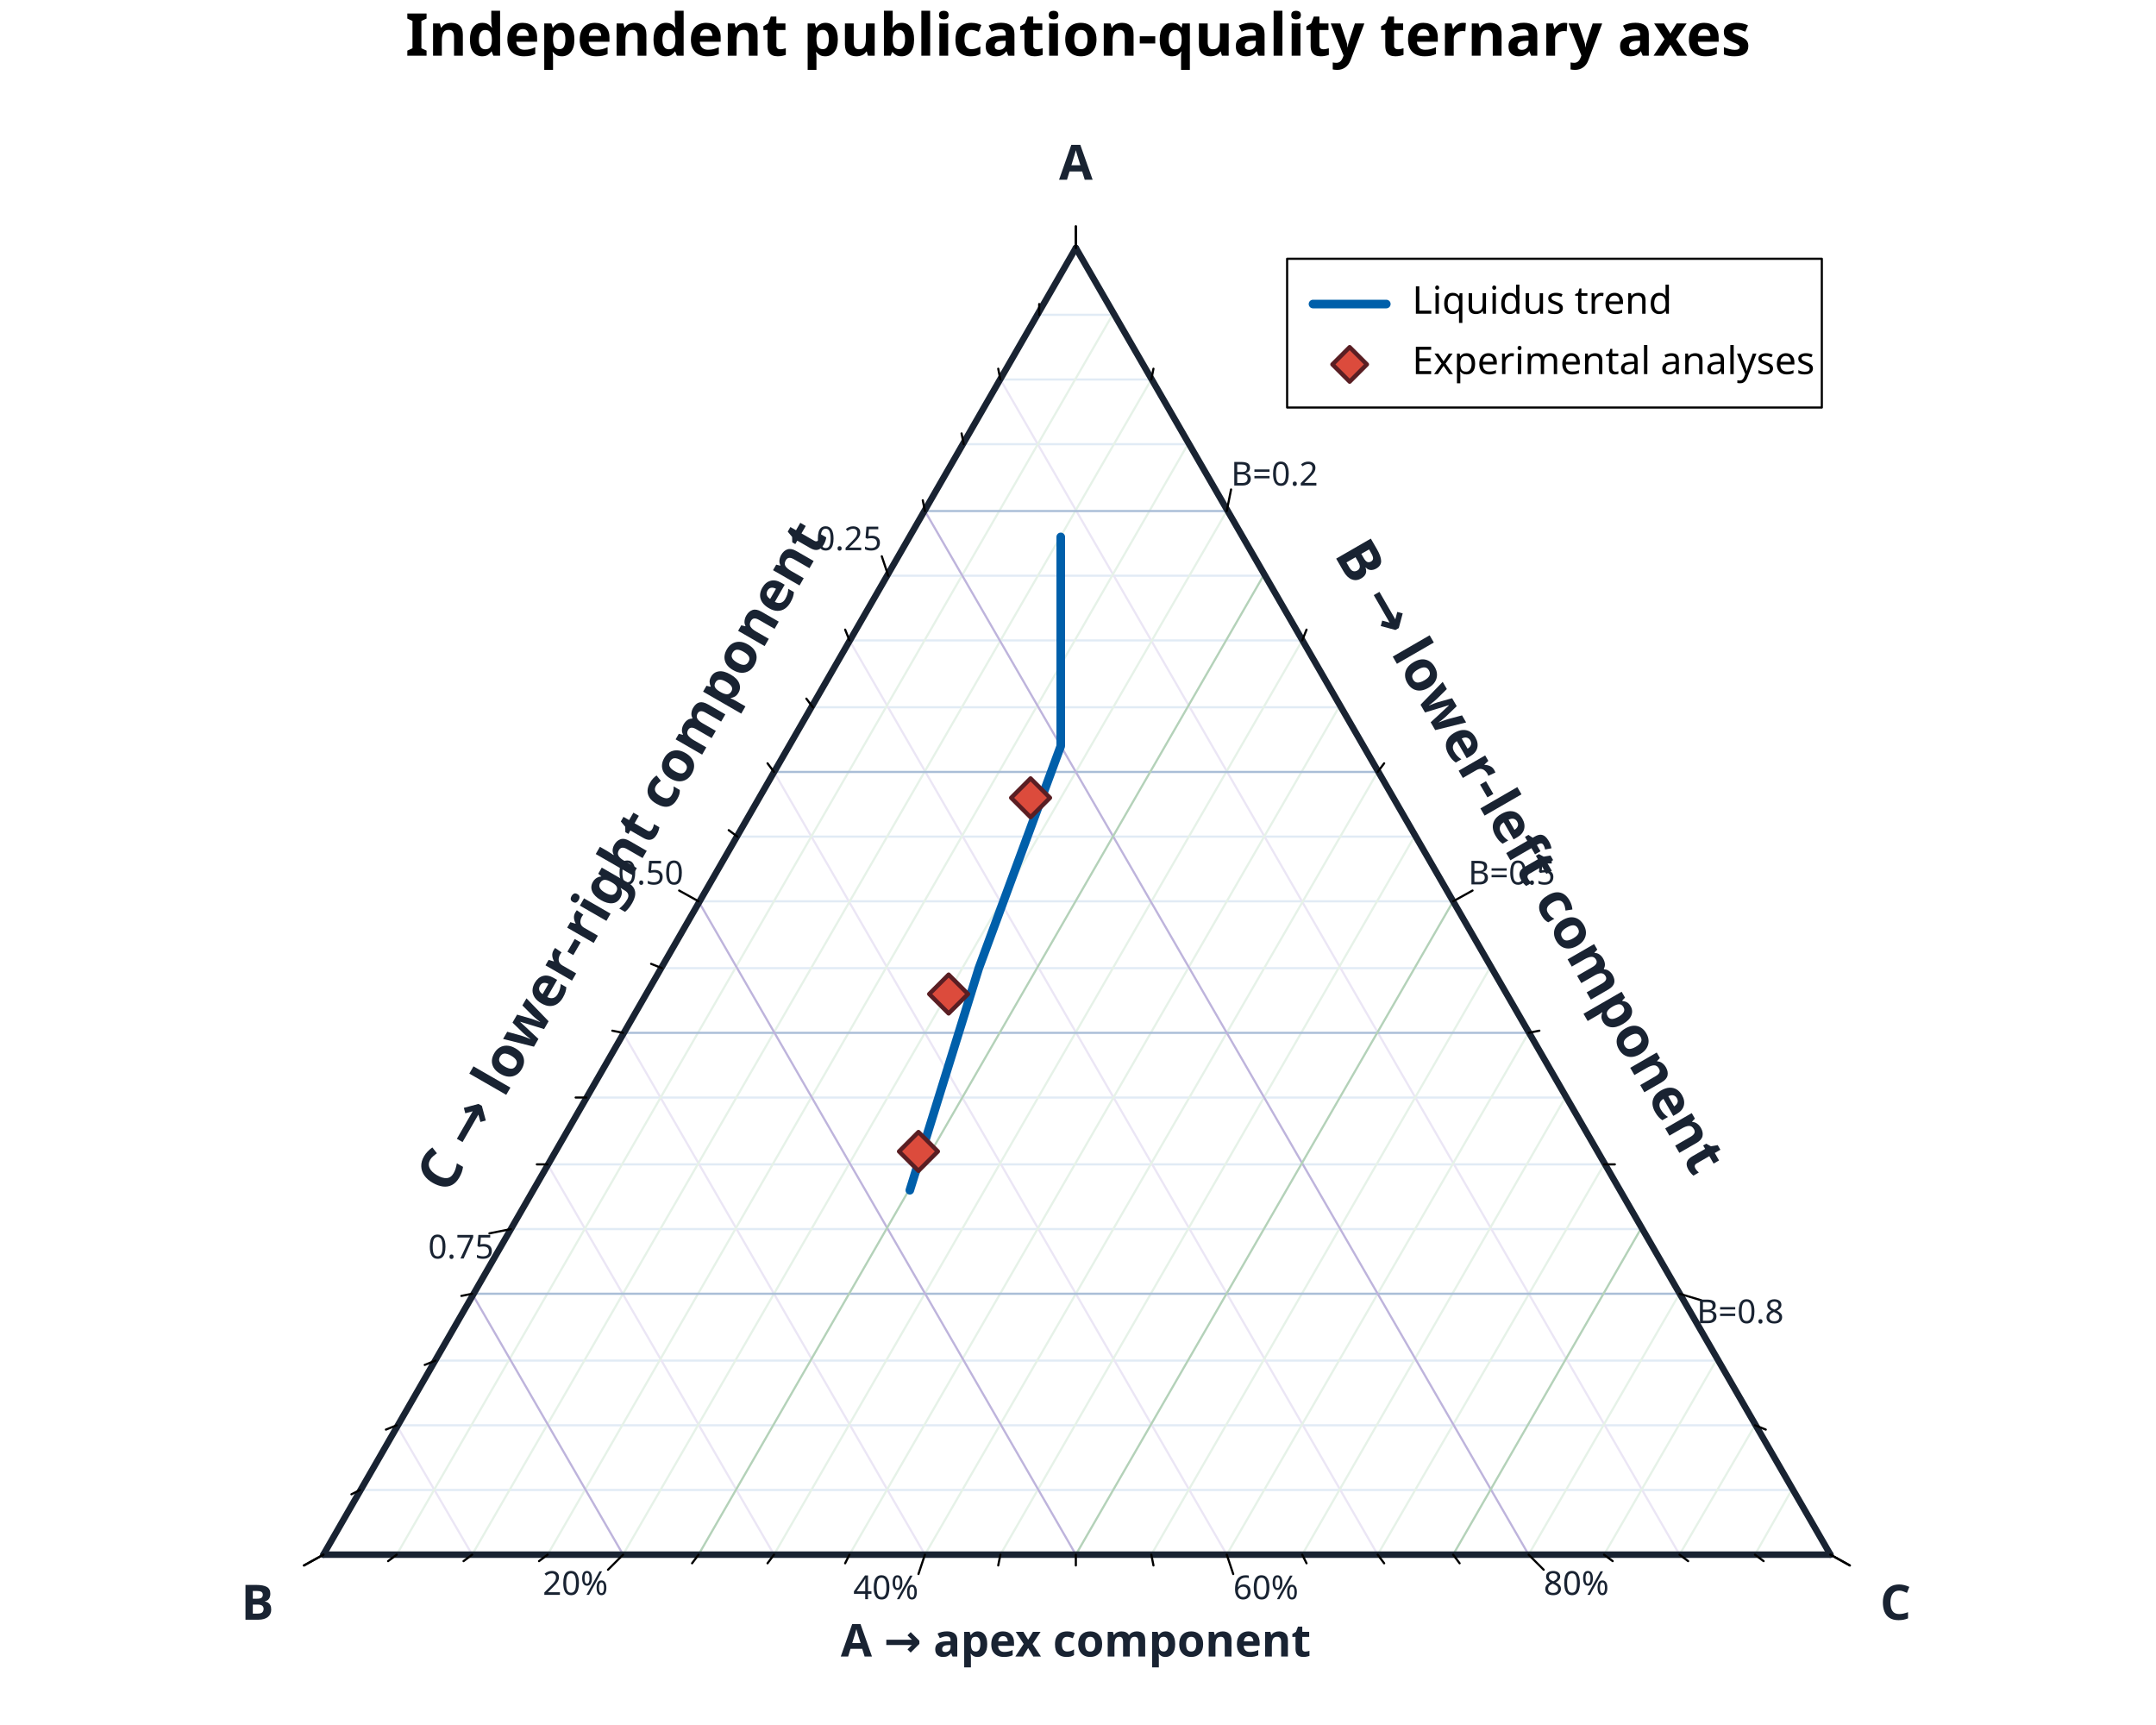
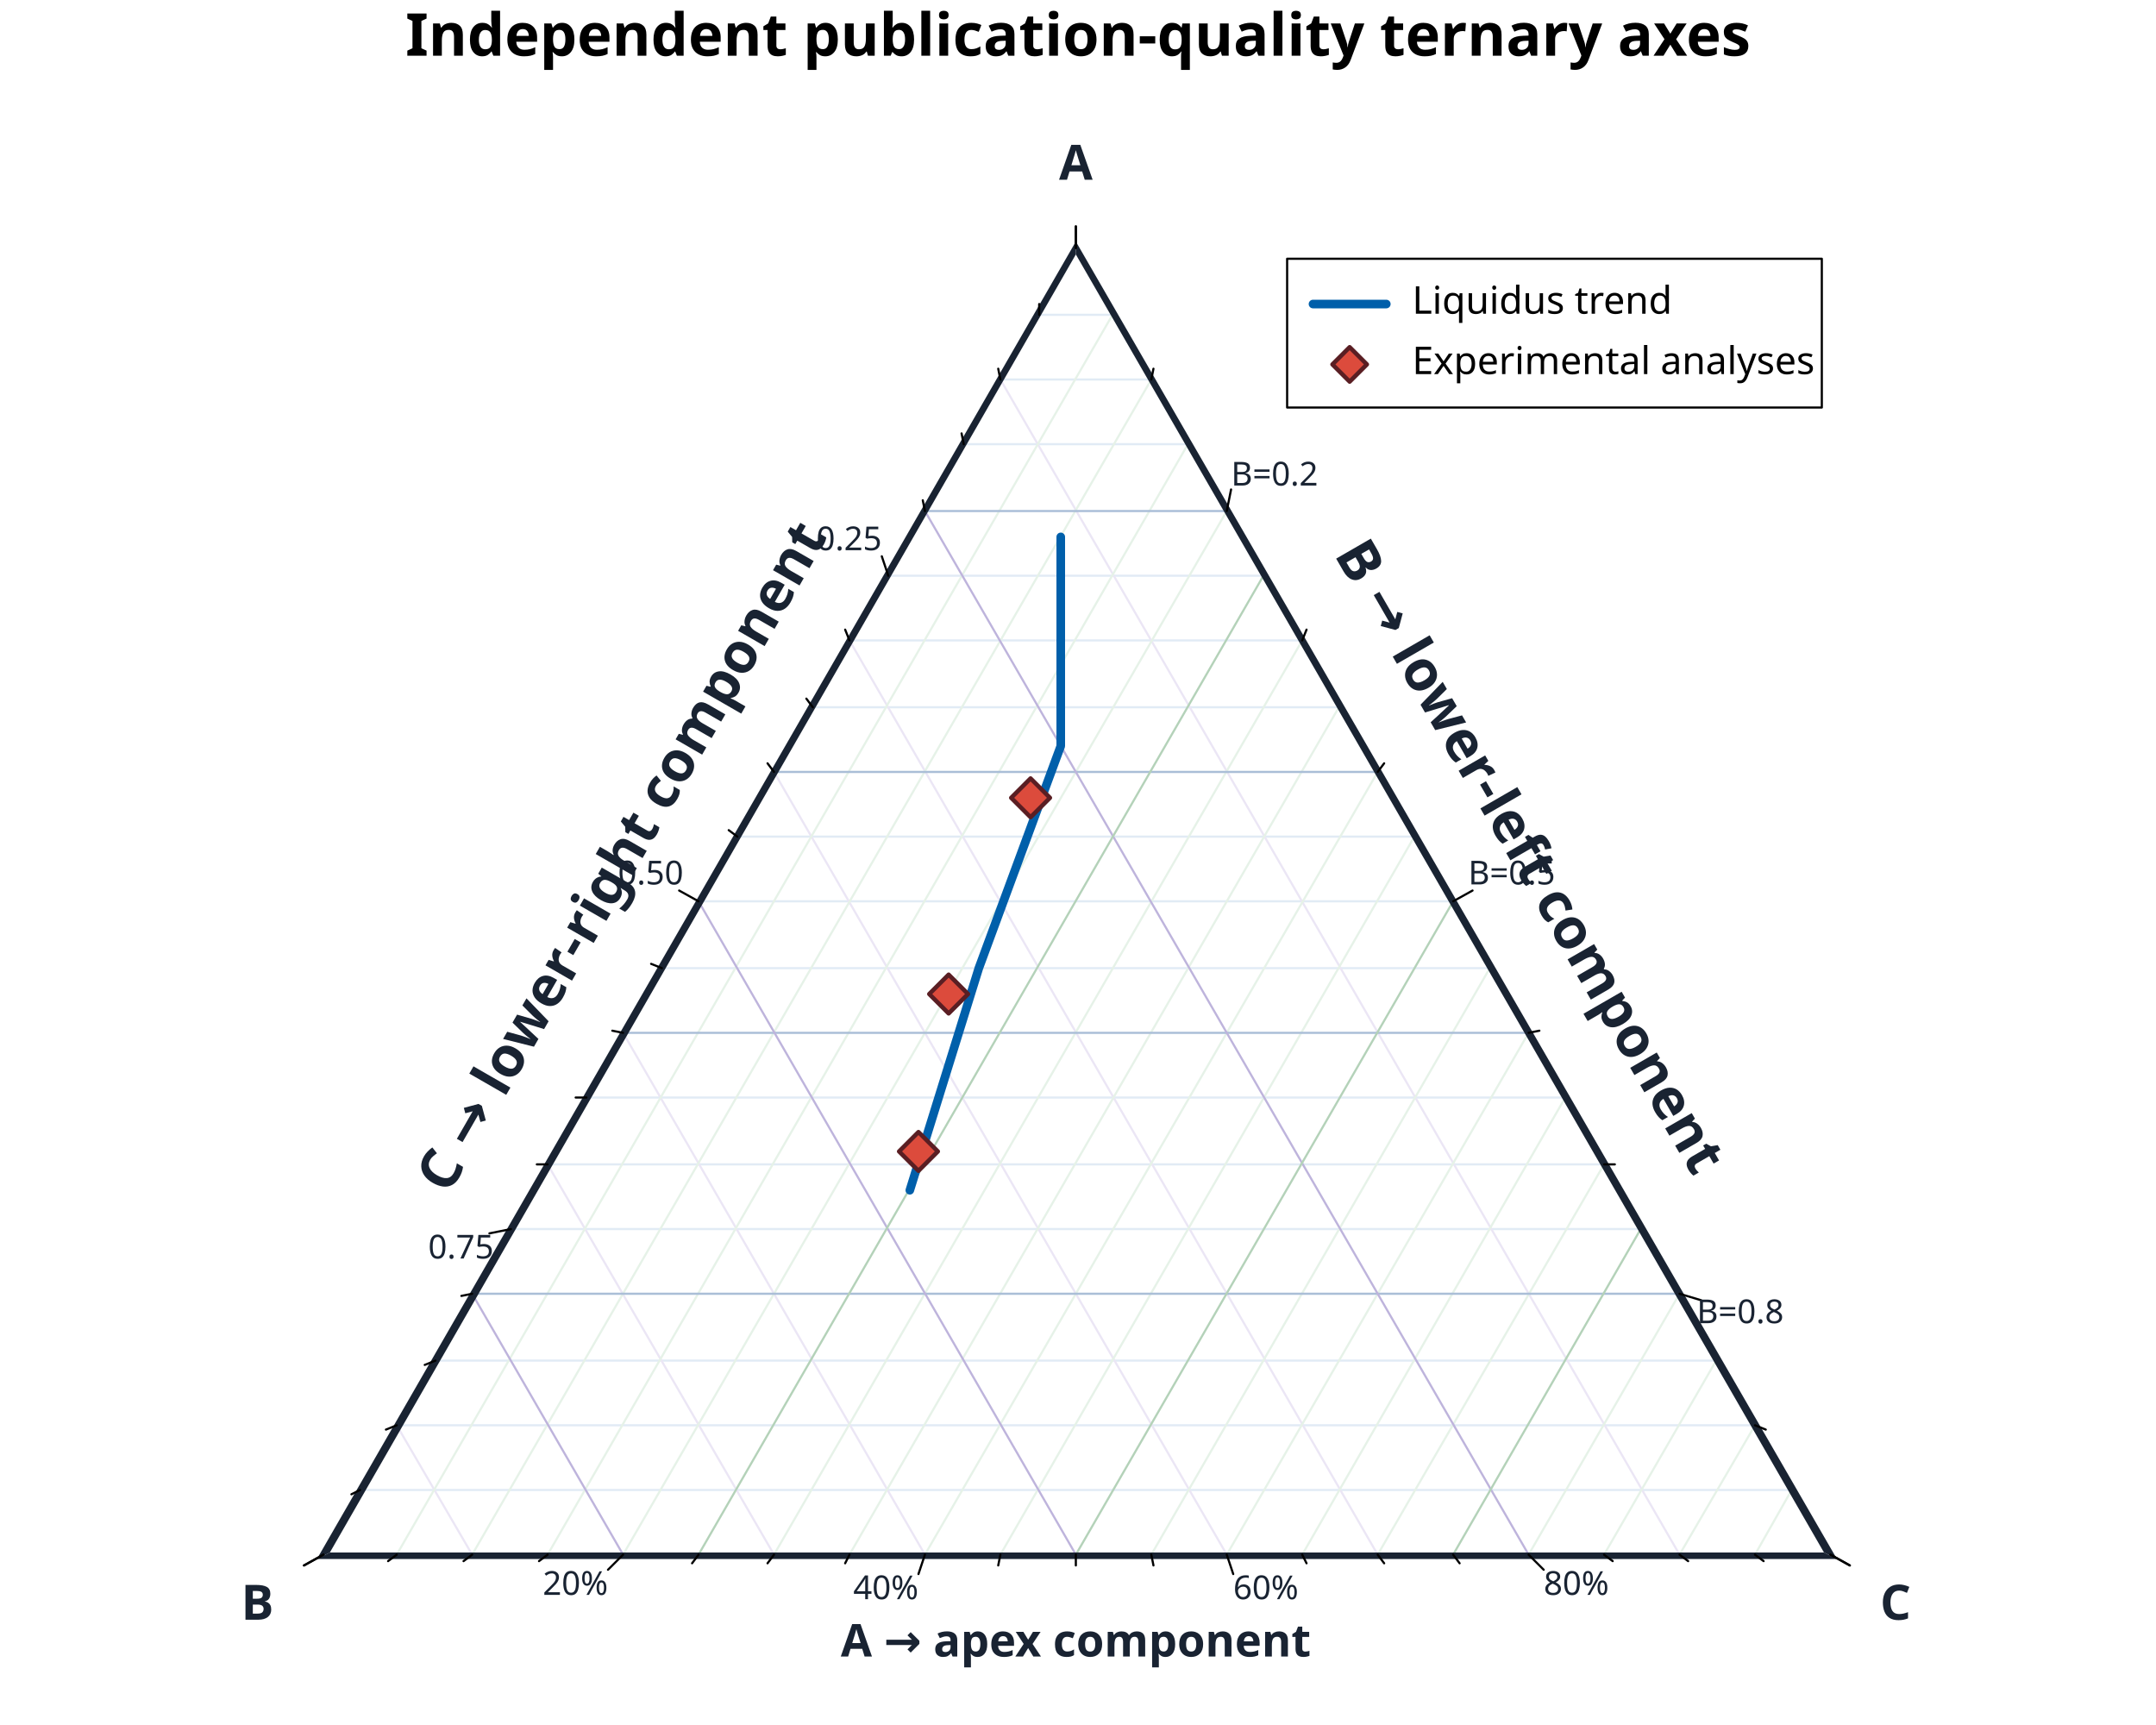
<svg xmlns="http://www.w3.org/2000/svg" width="1000" height="800" viewBox="0 0 1000 800">
  <g id="ternary-geometry" shape-rendering="geometricPrecision" stroke-linecap="round" stroke-linejoin="round">
    <rect x="0" y="0" width="1000" height="800" opacity="1" fill="#FFFFFF" stroke="none" />
    <polyline fill="none" opacity="1" stroke="#E1EBF5" stroke-width="1" points="167,691 831,691 " />
    <polyline fill="none" opacity="1" stroke="#E1EBF5" stroke-width="1" points="184,661 814,661 " />
    <polyline fill="none" opacity="1" stroke="#E1EBF5" stroke-width="1" points="202,631 796,631 " />
    <polyline fill="none" opacity="1" stroke="#E1EBF5" stroke-width="1" points="237,570 761,570 " />
    <polyline fill="none" opacity="1" stroke="#E1EBF5" stroke-width="1" points="254,540 744,540 " />
    <polyline fill="none" opacity="1" stroke="#E1EBF5" stroke-width="1" points="272,509 726,509 " />
    <polyline fill="none" opacity="1" stroke="#E1EBF5" stroke-width="1" points="307,449 691,449 " />
    <polyline fill="none" opacity="1" stroke="#E1EBF5" stroke-width="1" points="324,418 674,418 " />
    <polyline fill="none" opacity="1" stroke="#E1EBF5" stroke-width="1" points="342,388 656,388 " />
    <polyline fill="none" opacity="1" stroke="#E1EBF5" stroke-width="1" points="377,328 621,328 " />
    <polyline fill="none" opacity="1" stroke="#E1EBF5" stroke-width="1" points="394,297 604,297 " />
    <polyline fill="none" opacity="1" stroke="#E1EBF5" stroke-width="1" points="412,267 586,267 " />
    <polyline fill="none" opacity="1" stroke="#E1EBF5" stroke-width="1" points="447,206 551,206 " />
    <polyline fill="none" opacity="1" stroke="#E1EBF5" stroke-width="1" points="464,176 534,176 " />
    <polyline fill="none" opacity="1" stroke="#E1EBF5" stroke-width="1" points="482,146 516,146 " />
    <polyline fill="none" opacity="1" stroke="#EBE6F5" stroke-width="1" points="464,176 779,721 " />
    <polyline fill="none" opacity="1" stroke="#EBE6F5" stroke-width="1" points="394,297 639,721 " />
    <polyline fill="none" opacity="1" stroke="#EBE6F5" stroke-width="1" points="359,358 569,721 " />
    <polyline fill="none" opacity="1" stroke="#EBE6F5" stroke-width="1" points="289,479 429,721 " />
    <polyline fill="none" opacity="1" stroke="#EBE6F5" stroke-width="1" points="254,540 359,721 " />
    <polyline fill="none" opacity="1" stroke="#EBE6F5" stroke-width="1" points="184,661 219,721 " />
    <polyline fill="none" opacity="1" stroke="#E6F2E8" stroke-width="1" points="516,146 184,721 " />
    <polyline fill="none" opacity="1" stroke="#E6F2E8" stroke-width="1" points="534,176 219,721 " />
    <polyline fill="none" opacity="1" stroke="#E6F2E8" stroke-width="1" points="551,206 254,721 " />
    <polyline fill="none" opacity="1" stroke="#E6F2E8" stroke-width="1" points="569,237 289,721 " />
    <polyline fill="none" opacity="1" stroke="#E6F2E8" stroke-width="1" points="604,297 359,721 " />
    <polyline fill="none" opacity="1" stroke="#E6F2E8" stroke-width="1" points="621,328 394,721 " />
    <polyline fill="none" opacity="1" stroke="#E6F2E8" stroke-width="1" points="639,358 429,721 " />
    <polyline fill="none" opacity="1" stroke="#E6F2E8" stroke-width="1" points="656,388 464,721 " />
    <polyline fill="none" opacity="1" stroke="#E6F2E8" stroke-width="1" points="691,449 534,721 " />
    <polyline fill="none" opacity="1" stroke="#E6F2E8" stroke-width="1" points="709,479 569,721 " />
    <polyline fill="none" opacity="1" stroke="#E6F2E8" stroke-width="1" points="726,509 604,721 " />
    <polyline fill="none" opacity="1" stroke="#E6F2E8" stroke-width="1" points="744,540 639,721 " />
    <polyline fill="none" opacity="1" stroke="#E6F2E8" stroke-width="1" points="779,600 709,721 " />
    <polyline fill="none" opacity="1" stroke="#E6F2E8" stroke-width="1" points="796,631 744,721 " />
    <polyline fill="none" opacity="1" stroke="#E6F2E8" stroke-width="1" points="814,661 779,721 " />
    <polyline fill="none" opacity="1" stroke="#E6F2E8" stroke-width="1" points="831,691 814,721 " />
    <polyline fill="none" opacity="1" stroke="#AABED7" stroke-width="1" points="219,600 779,600 " />
    <polyline fill="none" opacity="1" stroke="#AABED7" stroke-width="1" points="289,479 709,479 " />
    <polyline fill="none" opacity="1" stroke="#AABED7" stroke-width="1" points="359,358 639,358 " />
    <polyline fill="none" opacity="1" stroke="#AABED7" stroke-width="1" points="429,237 569,237 " />
    <polyline fill="none" opacity="1" stroke="#BEB4DC" stroke-width="1" points="429,237 709,721 " />
    <polyline fill="none" opacity="1" stroke="#BEB4DC" stroke-width="1" points="324,418 499,721 " />
    <polyline fill="none" opacity="1" stroke="#BEB4DC" stroke-width="1" points="219,600 289,721 " />
    <polyline fill="none" opacity="1" stroke="#B4D2B9" stroke-width="1" points="586,267 324,721 " />
    <polyline fill="none" opacity="1" stroke="#B4D2B9" stroke-width="1" points="674,418 499,721 " />
    <polyline fill="none" opacity="1" stroke="#B4D2B9" stroke-width="1" points="761,570 674,721 " />
-     <polyline fill="none" opacity="1" stroke="#192332" stroke-width="3" points="150,721 849,721 " />
-     <polyline fill="none" opacity="1" stroke="#192332" stroke-width="3" points="849,721 499,115 " />
-     <polyline fill="none" opacity="1" stroke="#192332" stroke-width="3" points="499,115 150,721 " />
+     <polyline fill="none" opacity="1" stroke="#005FAA" stroke-width="4" points="492,249 492,346 454,449 422,552 " />
+     <polygon opacity="1" fill="#DC4B3C" points="478,361 487,370 478,379 469,370 " />
+     <polyline fill="none" opacity="1" stroke="#5A1E23" stroke-width="2" points="478,361 487,370 478,379 469,370 478,361 " />
+     <polygon opacity="1" fill="#DC4B3C" points="440,452 449,461 440,470 431,461 " />
+     <polyline fill="none" opacity="1" stroke="#5A1E23" stroke-width="2" points="440,452 449,461 440,470 431,461 440,452 " />
+     <polygon opacity="1" fill="#DC4B3C" points="426,525 435,534 426,543 417,534 " />
+     <polyline fill="none" opacity="1" stroke="#5A1E23" stroke-width="2" points="426,525 435,534 426,543 417,534 426,525 " />
+     <polygon opacity="1" fill="#192332" points="147,723 852,723 846,720 153,720 " />
+     <polygon opacity="1" fill="#192332" points="852,723 499,112 499,118 846,720 " />
+     <polygon opacity="1" fill="#192332" points="499,112 147,723 153,720 499,118 " />
    <polyline fill="none" opacity="1" stroke="#000000" stroke-width="1" points="184,721 180,724 " />
    <polyline fill="none" opacity="1" stroke="#000000" stroke-width="1" points="219,721 215,724 " />
    <polyline fill="none" opacity="1" stroke="#000000" stroke-width="1" points="254,721 250,724 " />
    <polyline fill="none" opacity="1" stroke="#000000" stroke-width="1" points="324,721 321,725 " />
    <polyline fill="none" opacity="1" stroke="#000000" stroke-width="1" points="359,721 356,725 " />
    <polyline fill="none" opacity="1" stroke="#000000" stroke-width="1" points="394,721 392,725 " />
    <polyline fill="none" opacity="1" stroke="#000000" stroke-width="1" points="464,721 463,726 " />
    <polyline fill="none" opacity="1" stroke="#000000" stroke-width="1" points="499,721 499,726 " />
    <polyline fill="none" opacity="1" stroke="#000000" stroke-width="1" points="534,721 535,726 " />
    <polyline fill="none" opacity="1" stroke="#000000" stroke-width="1" points="604,721 606,725 " />
    <polyline fill="none" opacity="1" stroke="#000000" stroke-width="1" points="639,721 642,725 " />
    <polyline fill="none" opacity="1" stroke="#000000" stroke-width="1" points="674,721 677,725 " />
    <polyline fill="none" opacity="1" stroke="#000000" stroke-width="1" points="744,721 748,724 " />
    <polyline fill="none" opacity="1" stroke="#000000" stroke-width="1" points="779,721 783,724 " />
    <polyline fill="none" opacity="1" stroke="#000000" stroke-width="1" points="814,721 818,724 " />
    <polyline fill="none" opacity="1" stroke="#000000" stroke-width="1" points="534,176 535,171 " />
    <polyline fill="none" opacity="1" stroke="#000000" stroke-width="1" points="604,297 606,292 " />
    <polyline fill="none" opacity="1" stroke="#000000" stroke-width="1" points="639,358 642,354 " />
    <polyline fill="none" opacity="1" stroke="#000000" stroke-width="1" points="709,479 714,478 " />
    <polyline fill="none" opacity="1" stroke="#000000" stroke-width="1" points="744,540 749,540 " />
    <polyline fill="none" opacity="1" stroke="#000000" stroke-width="1" points="814,661 819,663 " />
    <polyline fill="none" opacity="1" stroke="#000000" stroke-width="1" points="482,146 482,141 " />
    <polyline fill="none" opacity="1" stroke="#000000" stroke-width="1" points="464,176 463,171 " />
    <polyline fill="none" opacity="1" stroke="#000000" stroke-width="1" points="447,206 446,201 " />
    <polyline fill="none" opacity="1" stroke="#000000" stroke-width="1" points="429,237 428,232 " />
    <polyline fill="none" opacity="1" stroke="#000000" stroke-width="1" points="394,297 392,292 " />
    <polyline fill="none" opacity="1" stroke="#000000" stroke-width="1" points="377,328 374,324 " />
    <polyline fill="none" opacity="1" stroke="#000000" stroke-width="1" points="359,358 356,354 " />
    <polyline fill="none" opacity="1" stroke="#000000" stroke-width="1" points="342,388 338,385 " />
    <polyline fill="none" opacity="1" stroke="#000000" stroke-width="1" points="307,449 302,447 " />
    <polyline fill="none" opacity="1" stroke="#000000" stroke-width="1" points="289,479 284,478 " />
    <polyline fill="none" opacity="1" stroke="#000000" stroke-width="1" points="272,509 267,509 " />
    <polyline fill="none" opacity="1" stroke="#000000" stroke-width="1" points="254,540 249,540 " />
    <polyline fill="none" opacity="1" stroke="#000000" stroke-width="1" points="219,600 214,601 " />
    <polyline fill="none" opacity="1" stroke="#000000" stroke-width="1" points="202,631 197,633 " />
    <polyline fill="none" opacity="1" stroke="#000000" stroke-width="1" points="184,661 179,663 " />
    <polyline fill="none" opacity="1" stroke="#000000" stroke-width="1" points="167,691 163,693 " />
    <polyline fill="none" opacity="1" stroke="#000000" stroke-width="1" points="150,721 141,726 " />
    <polyline fill="none" opacity="1" stroke="#000000" stroke-width="1" points="289,721 282,728 " />
    <polyline fill="none" opacity="1" stroke="#000000" stroke-width="1" points="429,721 426,730 " />
    <polyline fill="none" opacity="1" stroke="#000000" stroke-width="1" points="569,721 572,730 " />
    <polyline fill="none" opacity="1" stroke="#000000" stroke-width="1" points="709,721 716,728 " />
    <polyline fill="none" opacity="1" stroke="#000000" stroke-width="1" points="849,721 858,726 " />
    <polyline fill="none" opacity="1" stroke="#000000" stroke-width="1" points="499,115 499,105 " />
    <polyline fill="none" opacity="1" stroke="#000000" stroke-width="1" points="569,237 571,227 " />
    <polyline fill="none" opacity="1" stroke="#000000" stroke-width="1" points="674,418 683,413 " />
    <polyline fill="none" opacity="1" stroke="#000000" stroke-width="1" points="779,600 789,603 " />
    <polyline fill="none" opacity="1" stroke="#000000" stroke-width="1" points="849,721 858,726 " />
    <polyline fill="none" opacity="1" stroke="#000000" stroke-width="1" points="499,115 499,105 " />
    <polyline fill="none" opacity="1" stroke="#000000" stroke-width="1" points="412,267 409,258 " />
    <polyline fill="none" opacity="1" stroke="#000000" stroke-width="1" points="324,418 315,413 " />
    <polyline fill="none" opacity="1" stroke="#000000" stroke-width="1" points="237,570 227,572 " />
    <polyline fill="none" opacity="1" stroke="#000000" stroke-width="1" points="150,721 141,726 " />
-     <polyline fill="none" opacity="1" stroke="#005FAA" stroke-width="4" points="492,249 492,346 454,449 422,552 " />
-     <polygon opacity="1" fill="#DC4B3C" points="478,361 487,370 478,379 469,370 " />
-     <polyline fill="none" opacity="1" stroke="#5A1E23" stroke-width="2" points="478,361 487,370 478,379 469,370 478,361 " />
-     <polygon opacity="1" fill="#DC4B3C" points="440,452 449,461 440,470 431,461 " />
-     <polyline fill="none" opacity="1" stroke="#5A1E23" stroke-width="2" points="440,452 449,461 440,470 431,461 440,452 " />
-     <polygon opacity="1" fill="#DC4B3C" points="426,525 435,534 426,543 417,534 " />
-     <polyline fill="none" opacity="1" stroke="#5A1E23" stroke-width="2" points="426,525 435,534 426,543 417,534 426,525 " />
    <rect x="597" y="120" width="248" height="69" opacity="0.9" fill="#FFFFFF" stroke="none" />
    <rect x="597" y="120" width="248" height="69" opacity="1" fill="none" stroke="#000000" />
    <polyline fill="none" opacity="1" stroke="#005FAA" stroke-width="4" points="609,141 643,141 " />
    <polygon opacity="1" fill="#DC4B3C" points="626,161 634,169 626,177 618,169 " />
    <polyline fill="none" opacity="1" stroke="#5A1E23" stroke-width="2" points="626,161 634,169 626,177 618,169 626,161 " />
  </g>
  <g id="ternary-text">
    <text x="500" y="5" dy="0.76em" text-anchor="middle" font-family="sans-serif" font-size="27.419" opacity="1" fill="#000000" font-weight="bold">
Independent publication-quality ternary axes
</text>
    <text x="282" y="728" dy="0.76em" text-anchor="end" font-family="sans-serif" font-size="15.323" opacity="1" fill="#192332">
20%
</text>
    <text x="426" y="730" dy="0.76em" text-anchor="end" font-family="sans-serif" font-size="15.323" opacity="1" fill="#192332">
40%
</text>
    <text x="572" y="730" dy="0.76em" text-anchor="start" font-family="sans-serif" font-size="15.323" opacity="1" fill="#192332">
60%
</text>
    <text x="716" y="728" dy="0.76em" text-anchor="start" font-family="sans-serif" font-size="15.323" opacity="1" fill="#192332">
80%
</text>
    <text x="571" y="229" dy="-0.5ex" text-anchor="start" font-family="sans-serif" font-size="15.323" opacity="1" fill="#192332">
B=0.2
</text>
    <text x="681" y="414" dy="-0.5ex" text-anchor="start" font-family="sans-serif" font-size="15.323" opacity="1" fill="#192332">
B=0.5
</text>
    <text x="787" y="602" dy="0.76em" text-anchor="start" font-family="sans-serif" font-size="15.323" opacity="1" fill="#192332">
B=0.8
</text>
    <text x="409" y="259" dy="-0.5ex" text-anchor="end" font-family="sans-serif" font-size="15.323" opacity="1" fill="#192332">
0.25
</text>
    <text x="317" y="414" dy="-0.5ex" text-anchor="end" font-family="sans-serif" font-size="15.323" opacity="1" fill="#192332">
0.50
</text>
    <text x="229" y="572" dy="0.76em" text-anchor="end" font-family="sans-serif" font-size="15.323" opacity="1" fill="#192332">
0.75
</text>
    <text x="499" y="763" dy="0.5ex" text-anchor="middle" font-family="sans-serif" font-size="20.968" opacity="1" fill="#192332" font-weight="bold">
A → apex component
</text>
    <text x="499" y="89" dy="-0.5ex" text-anchor="middle" font-family="sans-serif" font-size="22.581" opacity="1" fill="#192332" font-weight="bold">
A
</text>
    <text x="127" y="734" dy="0.76em" text-anchor="end" font-family="sans-serif" font-size="22.581" opacity="1" fill="#192332" font-weight="bold">
B
</text>
    <text x="872" y="734" dy="0.76em" text-anchor="start" font-family="sans-serif" font-size="22.581" opacity="1" fill="#192332" font-weight="bold">
C
</text>
    <text x="655" y="132" dy="0.76em" text-anchor="start" font-family="sans-serif" font-size="17.742" opacity="1" fill="#000000">
Liquidus trend
</text>
    <text x="655" y="160" dy="0.76em" text-anchor="start" font-family="sans-serif" font-size="17.742" opacity="1" fill="#000000">
Experimental analyses
</text>
    <text x="710" y="397" text-anchor="middle" dominant-baseline="middle" transform="rotate(59.99108 710 397)" font-family="sans-serif" font-size="26" fill="#192332" fill-opacity="1" font-weight="bold">B → lower-left component</text>
    <text x="288" y="397" text-anchor="middle" dominant-baseline="middle" transform="rotate(-60.06203 288 397)" font-family="sans-serif" font-size="26" fill="#192332" fill-opacity="1" font-weight="bold">C → lower-right component</text>
  </g>
</svg>
